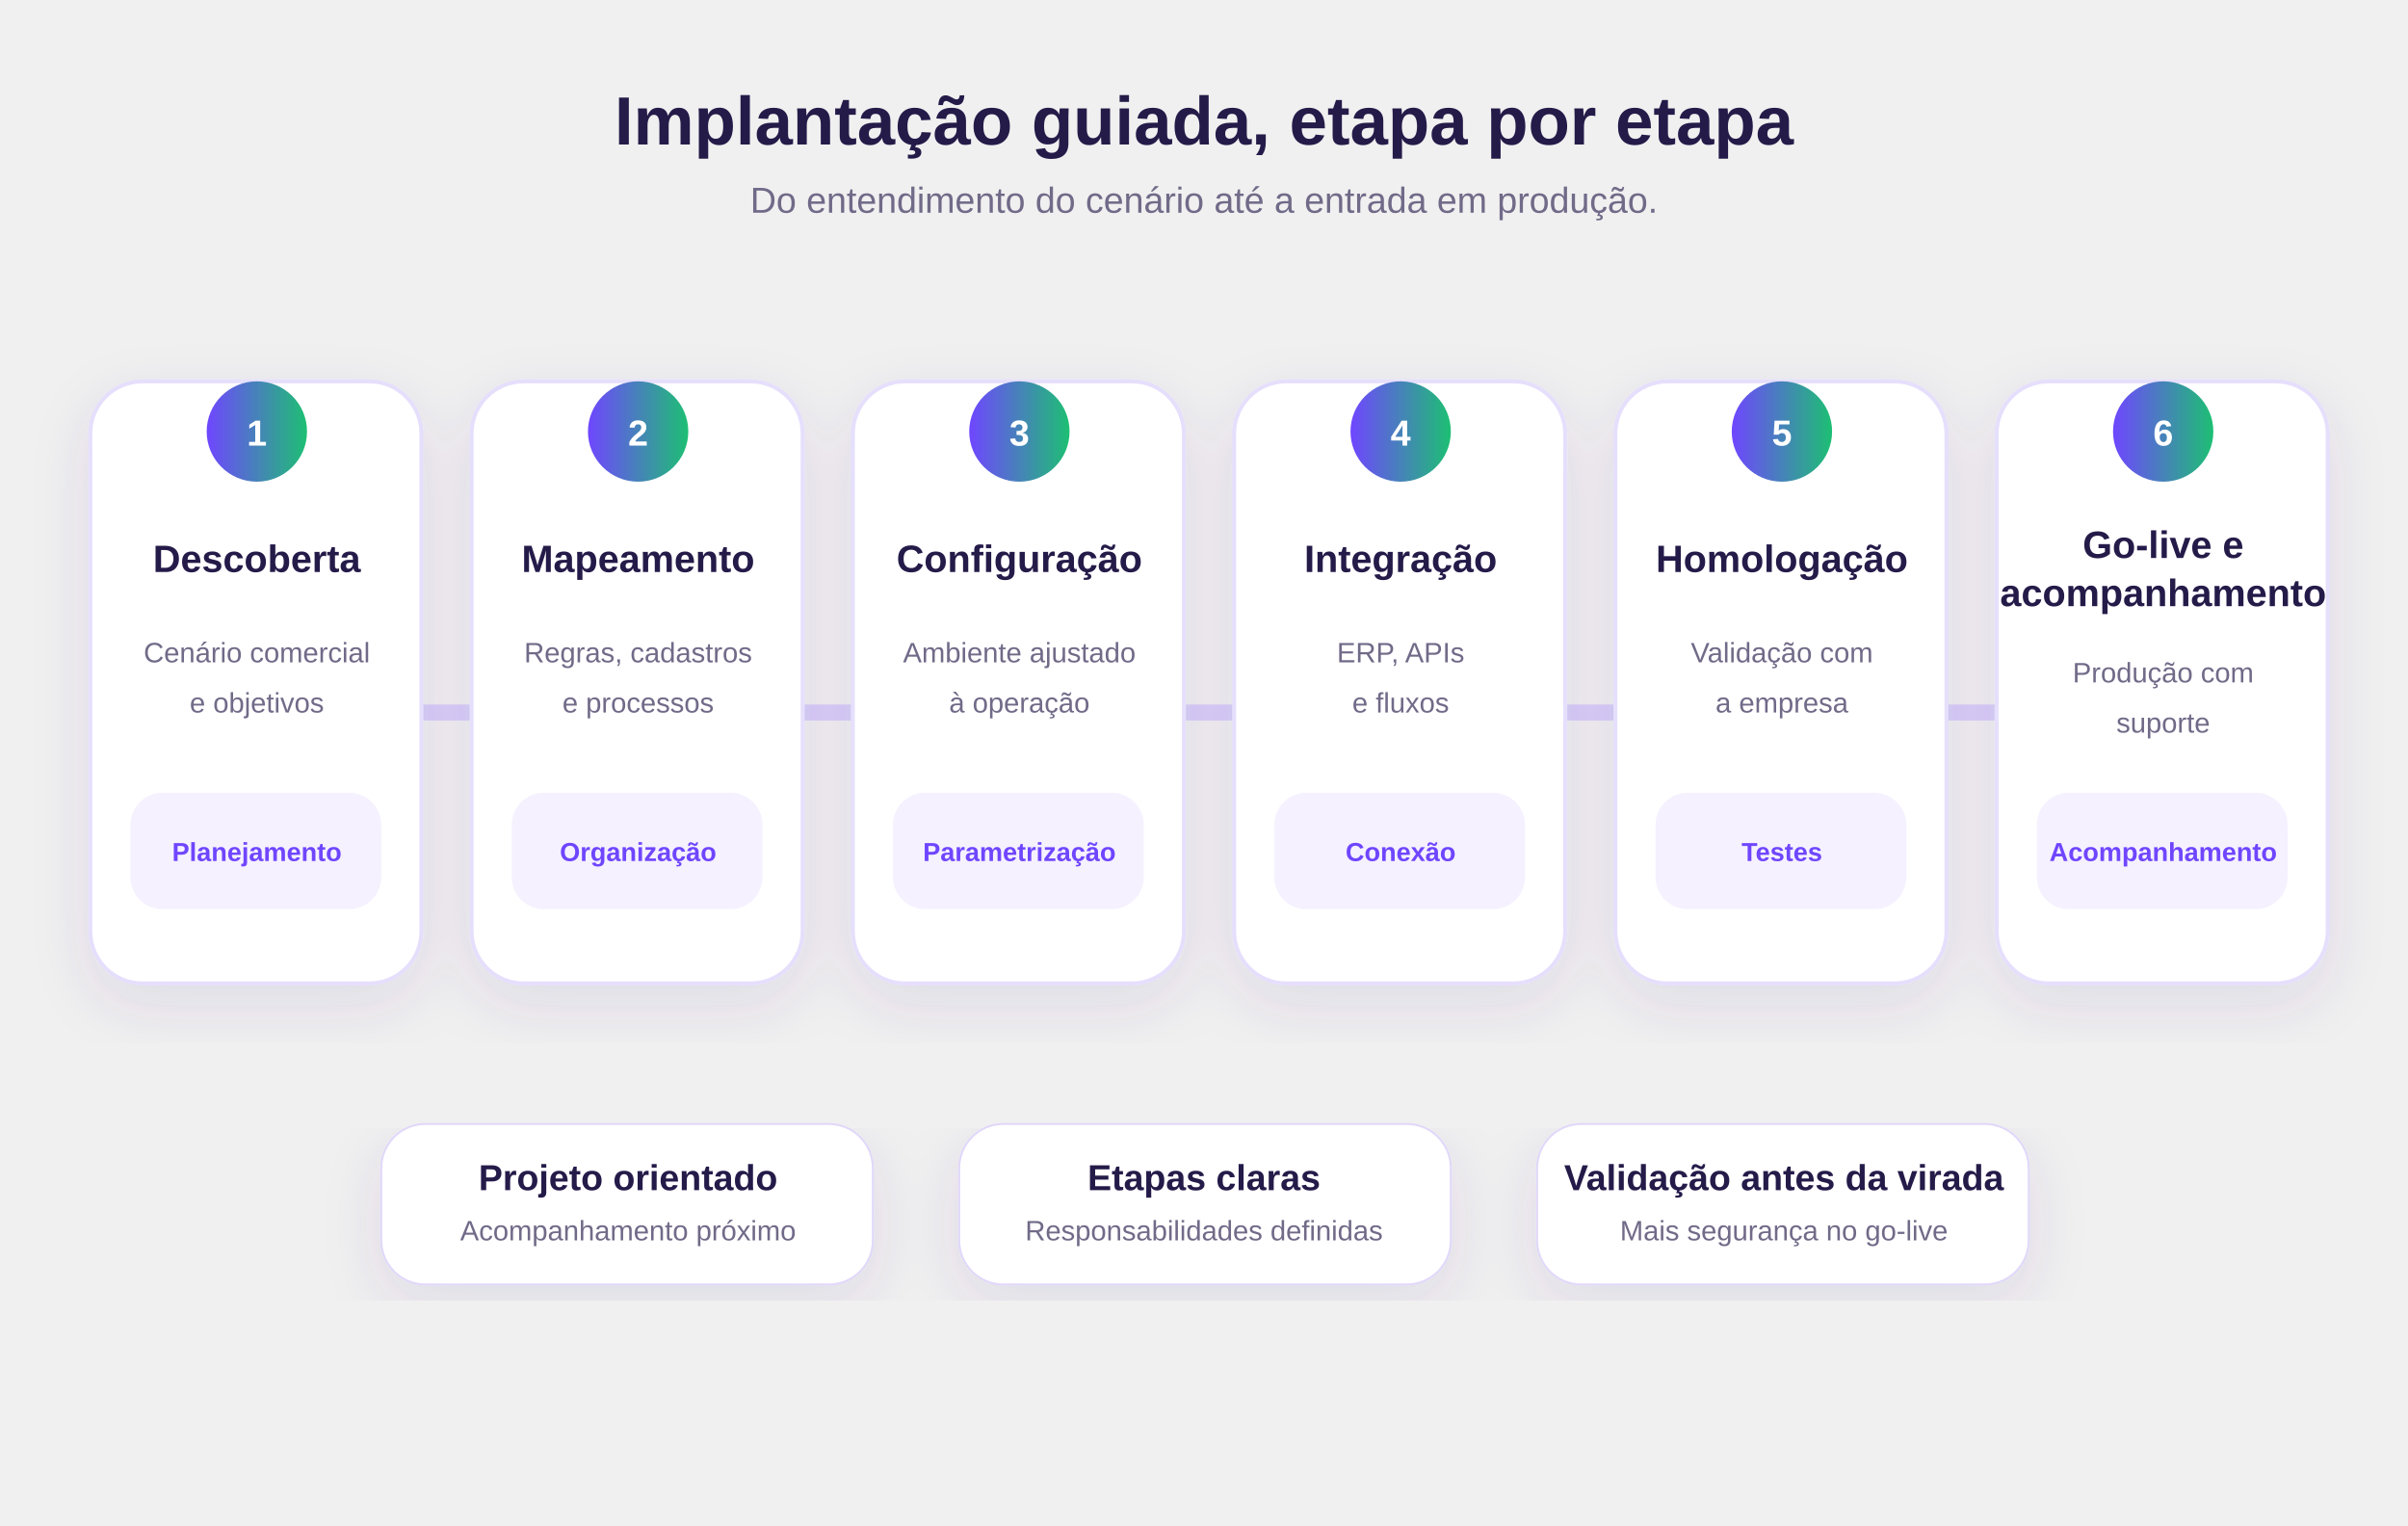
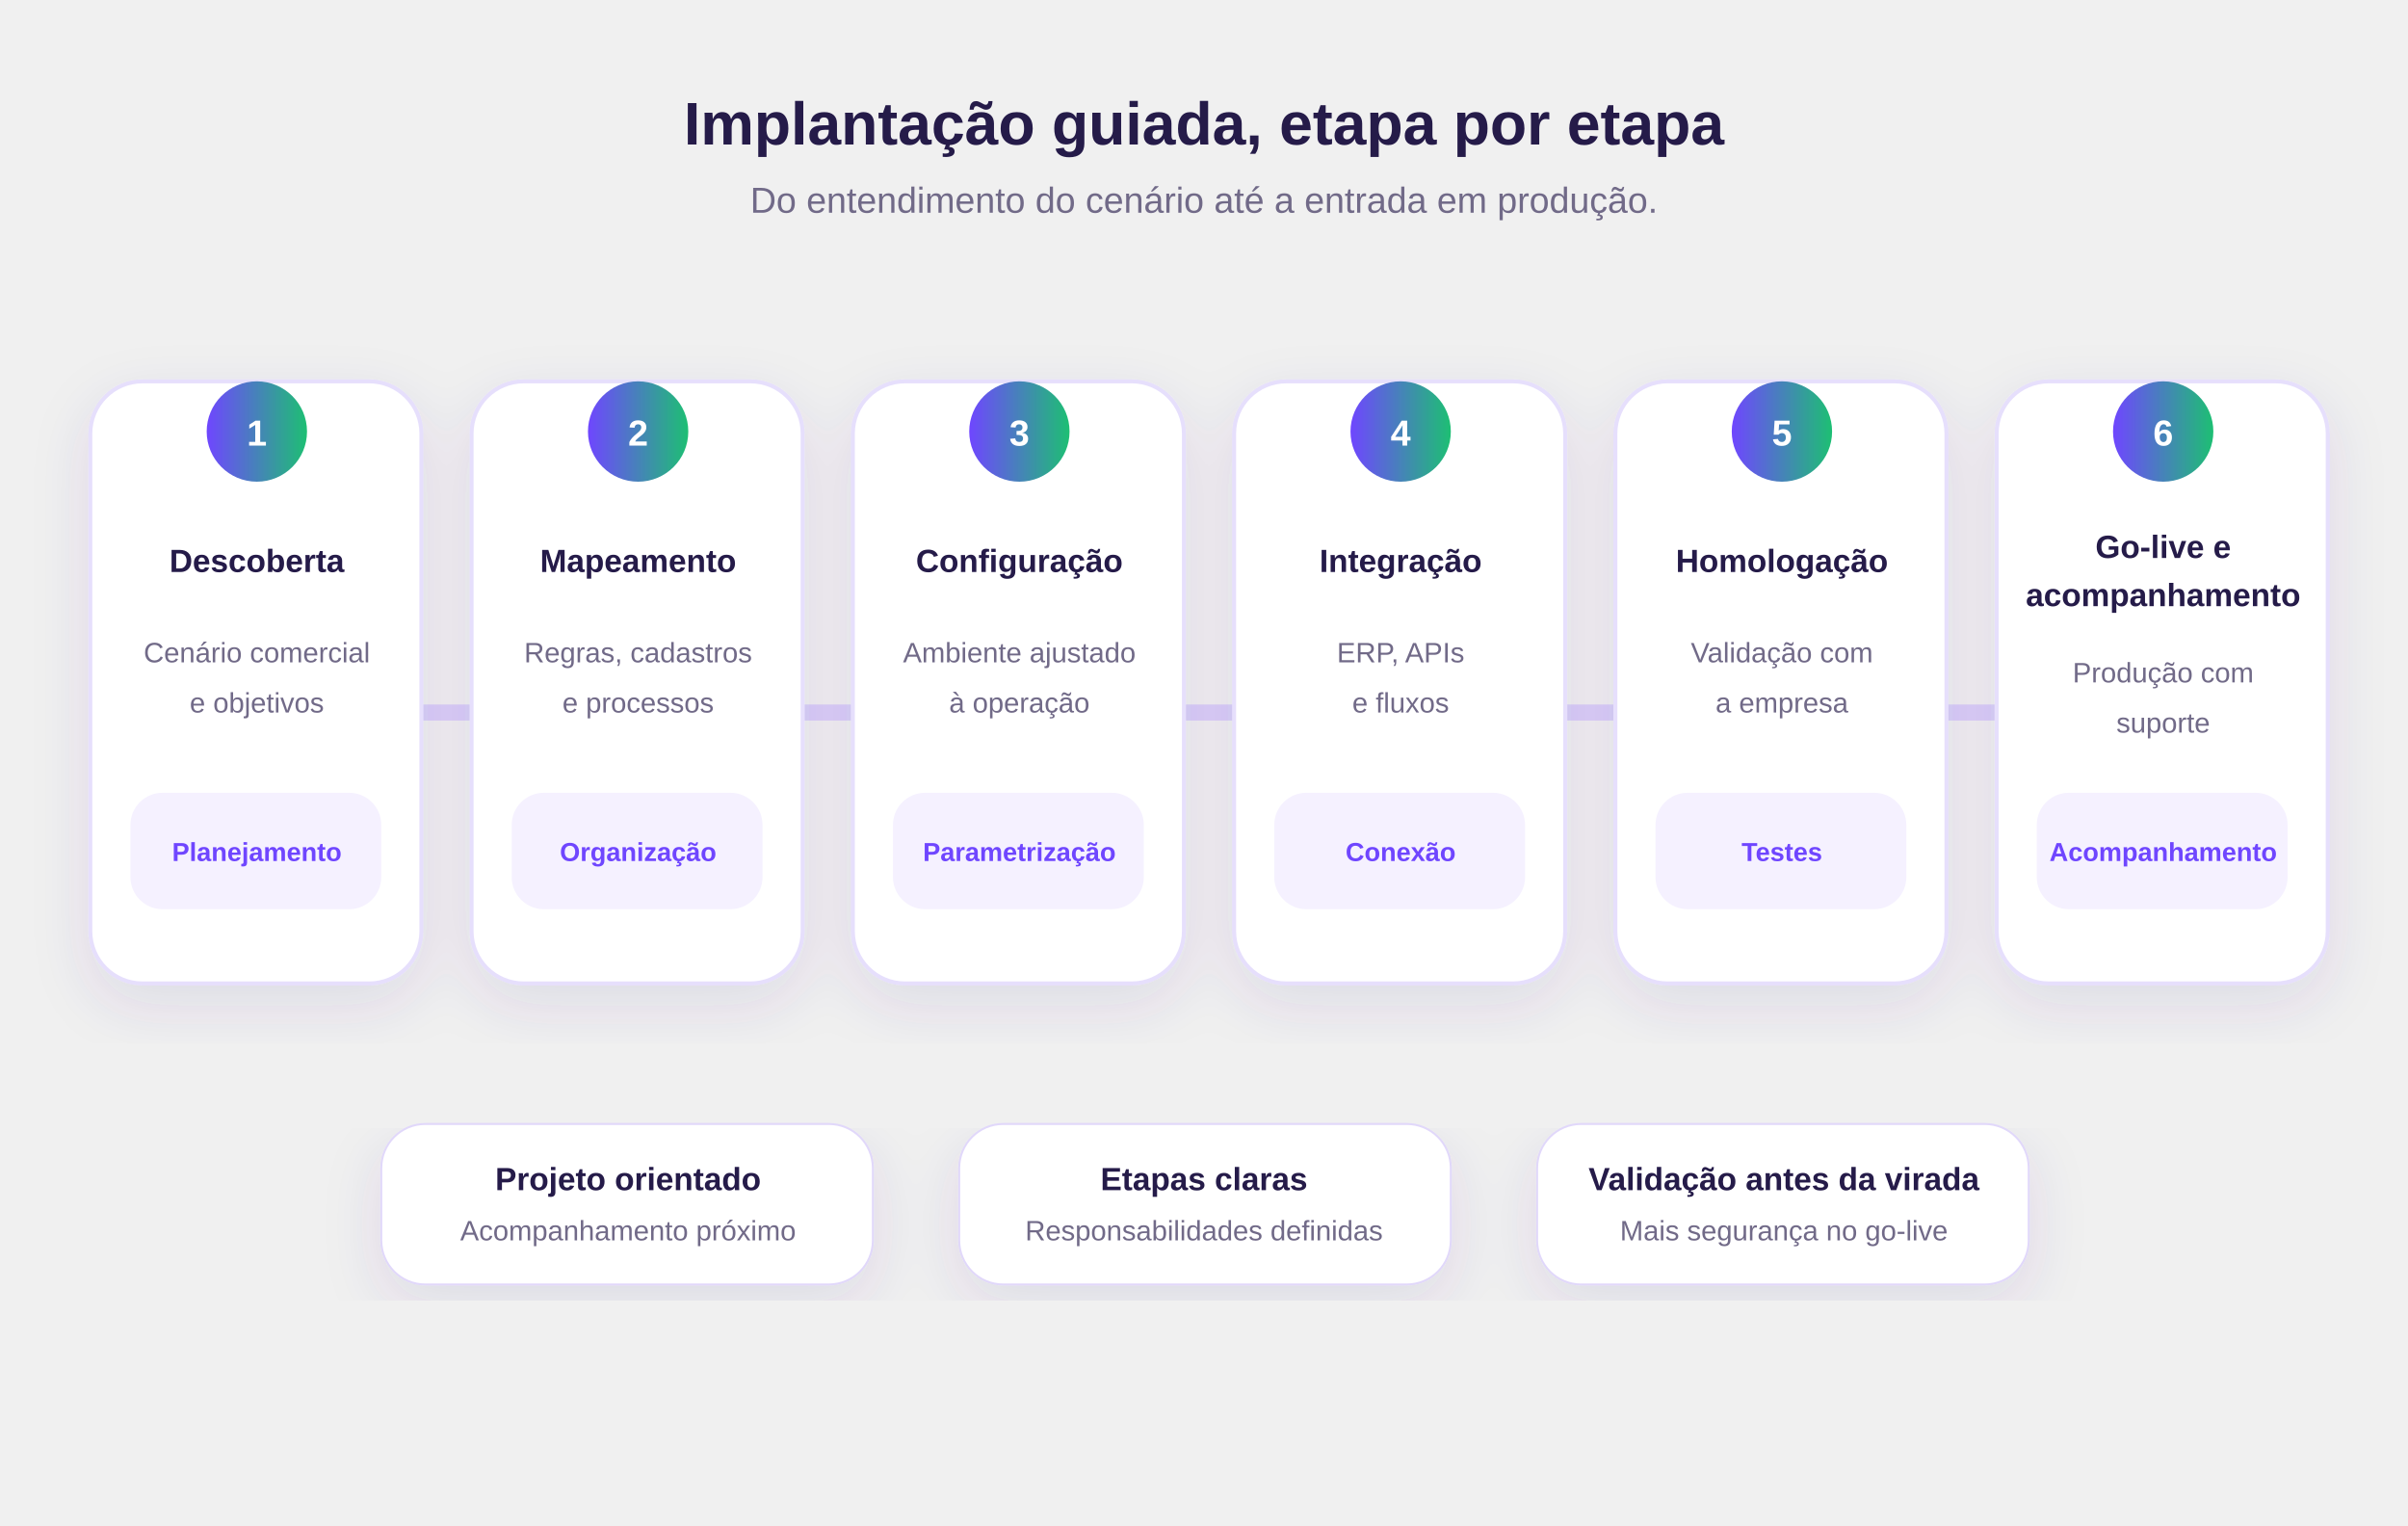
<svg xmlns="http://www.w3.org/2000/svg" viewBox="0 0 1200 760" role="img" aria-labelledby="title desc">
  <defs>
    <linearGradient id="g" x1="0" x2="1">
      <stop stop-color="#6f46ff" />
      <stop offset="1" stop-color="#1dbf73" />
    </linearGradient>
    <filter id="s">
      <feDropShadow dx="0" dy="10" stdDeviation="14" flood-color="#4b3498" flood-opacity=".11" />
    </filter>
  </defs>
  <g font-family="Satoshi,Arial,sans-serif">
-     <text x="600" y="72" text-anchor="middle" fill="#251b49" font-size="34" font-weight="900">Implantação guiada, etapa por etapa</text>
+     <text x="600" y="72" text-anchor="middle" fill="#251b49" font-size="30" font-weight="800">Implantação guiada, etapa por etapa</text>
    <text x="600" y="106" text-anchor="middle" fill="#716a88" font-size="18">Do entendimento do cenário até a entrada em produção.</text>
    <path d="M110 355H1090" stroke="#d9cff7" stroke-width="8" stroke-linecap="round" />
    <g fill="#fff" stroke="#e6dffc" stroke-width="2" filter="url(#s)">
      <rect x="45" y="190" width="165" height="300" rx="26" />
      <rect x="235" y="190" width="165" height="300" rx="26" />
      <rect x="425" y="190" width="165" height="300" rx="26" />
      <rect x="615" y="190" width="165" height="300" rx="26" />
      <rect x="805" y="190" width="165" height="300" rx="26" />
      <rect x="995" y="190" width="165" height="300" rx="26" />
    </g>
    <g fill="url(#g)">
      <circle cx="128" cy="215" r="25" />
      <circle cx="318" cy="215" r="25" />
      <circle cx="508" cy="215" r="25" />
      <circle cx="698" cy="215" r="25" />
      <circle cx="888" cy="215" r="25" />
      <circle cx="1078" cy="215" r="25" />
    </g>
    <g fill="#fff" font-size="18" font-weight="900" text-anchor="middle">
      <text x="128" y="222">1</text>
      <text x="318" y="222">2</text>
      <text x="508" y="222">3</text>
      <text x="698" y="222">4</text>
      <text x="888" y="222">5</text>
      <text x="1078" y="222">6</text>
    </g>
-     <g fill="#251b49" font-size="19" font-weight="850" text-anchor="middle">
+     <g fill="#251b49" font-size="16" font-weight="700" text-anchor="middle">
      <text x="128" y="285">Descoberta</text>
      <text x="318" y="285">Mapeamento</text>
      <text x="508" y="285">Configuração</text>
      <text x="698" y="285">Integração</text>
      <text x="888" y="285">Homologação</text>
      <text x="1078" y="278">Go-live e</text>
      <text x="1078" y="302">acompanhamento</text>
    </g>
    <g fill="#716a88" font-size="14" text-anchor="middle">
      <text x="128" y="330">Cenário comercial</text>
      <text x="128" y="355">e objetivos</text>
      <text x="318" y="330">Regras, cadastros</text>
      <text x="318" y="355">e processos</text>
      <text x="508" y="330">Ambiente ajustado</text>
      <text x="508" y="355">à operação</text>
      <text x="698" y="330">ERP, APIs</text>
      <text x="698" y="355">e fluxos</text>
      <text x="888" y="330">Validação com</text>
      <text x="888" y="355">a empresa</text>
      <text x="1078" y="340">Produção com</text>
      <text x="1078" y="365">suporte</text>
    </g>
    <g fill="#f5f1ff">
      <rect x="65" y="395" width="125" height="58" rx="16" />
      <rect x="255" y="395" width="125" height="58" rx="16" />
      <rect x="445" y="395" width="125" height="58" rx="16" />
      <rect x="635" y="395" width="125" height="58" rx="16" />
      <rect x="825" y="395" width="125" height="58" rx="16" />
      <rect x="1015" y="395" width="125" height="58" rx="16" />
    </g>
    <g fill="#6f46ff" font-size="13" font-weight="800" text-anchor="middle">
      <text x="128" y="429">Planejamento</text>
      <text x="318" y="429">Organização</text>
      <text x="508" y="429">Parametrização</text>
      <text x="698" y="429">Conexão</text>
      <text x="888" y="429">Testes</text>
      <text x="1078" y="429">Acompanhamento</text>
    </g>
    <g fill="#fff" stroke="#e1d8fa" filter="url(#s)">
      <rect x="190" y="560" width="245" height="80" rx="22" />
      <rect x="478" y="560" width="245" height="80" rx="22" />
      <rect x="766" y="560" width="245" height="80" rx="22" />
    </g>
-     <g fill="#251b49" font-size="18" font-weight="850" text-anchor="middle">
+     <g fill="#251b49" font-size="16" font-weight="700" text-anchor="middle">
      <text x="313" y="593">Projeto orientado</text>
      <text x="600" y="593">Etapas claras</text>
      <text x="889" y="593">Validação antes da virada</text>
    </g>
    <g fill="#716a88" font-size="14" text-anchor="middle">
      <text x="313" y="618">Acompanhamento próximo</text>
      <text x="600" y="618">Responsabilidades definidas</text>
      <text x="889" y="618">Mais segurança no go-live</text>
    </g>
  </g>
</svg>
